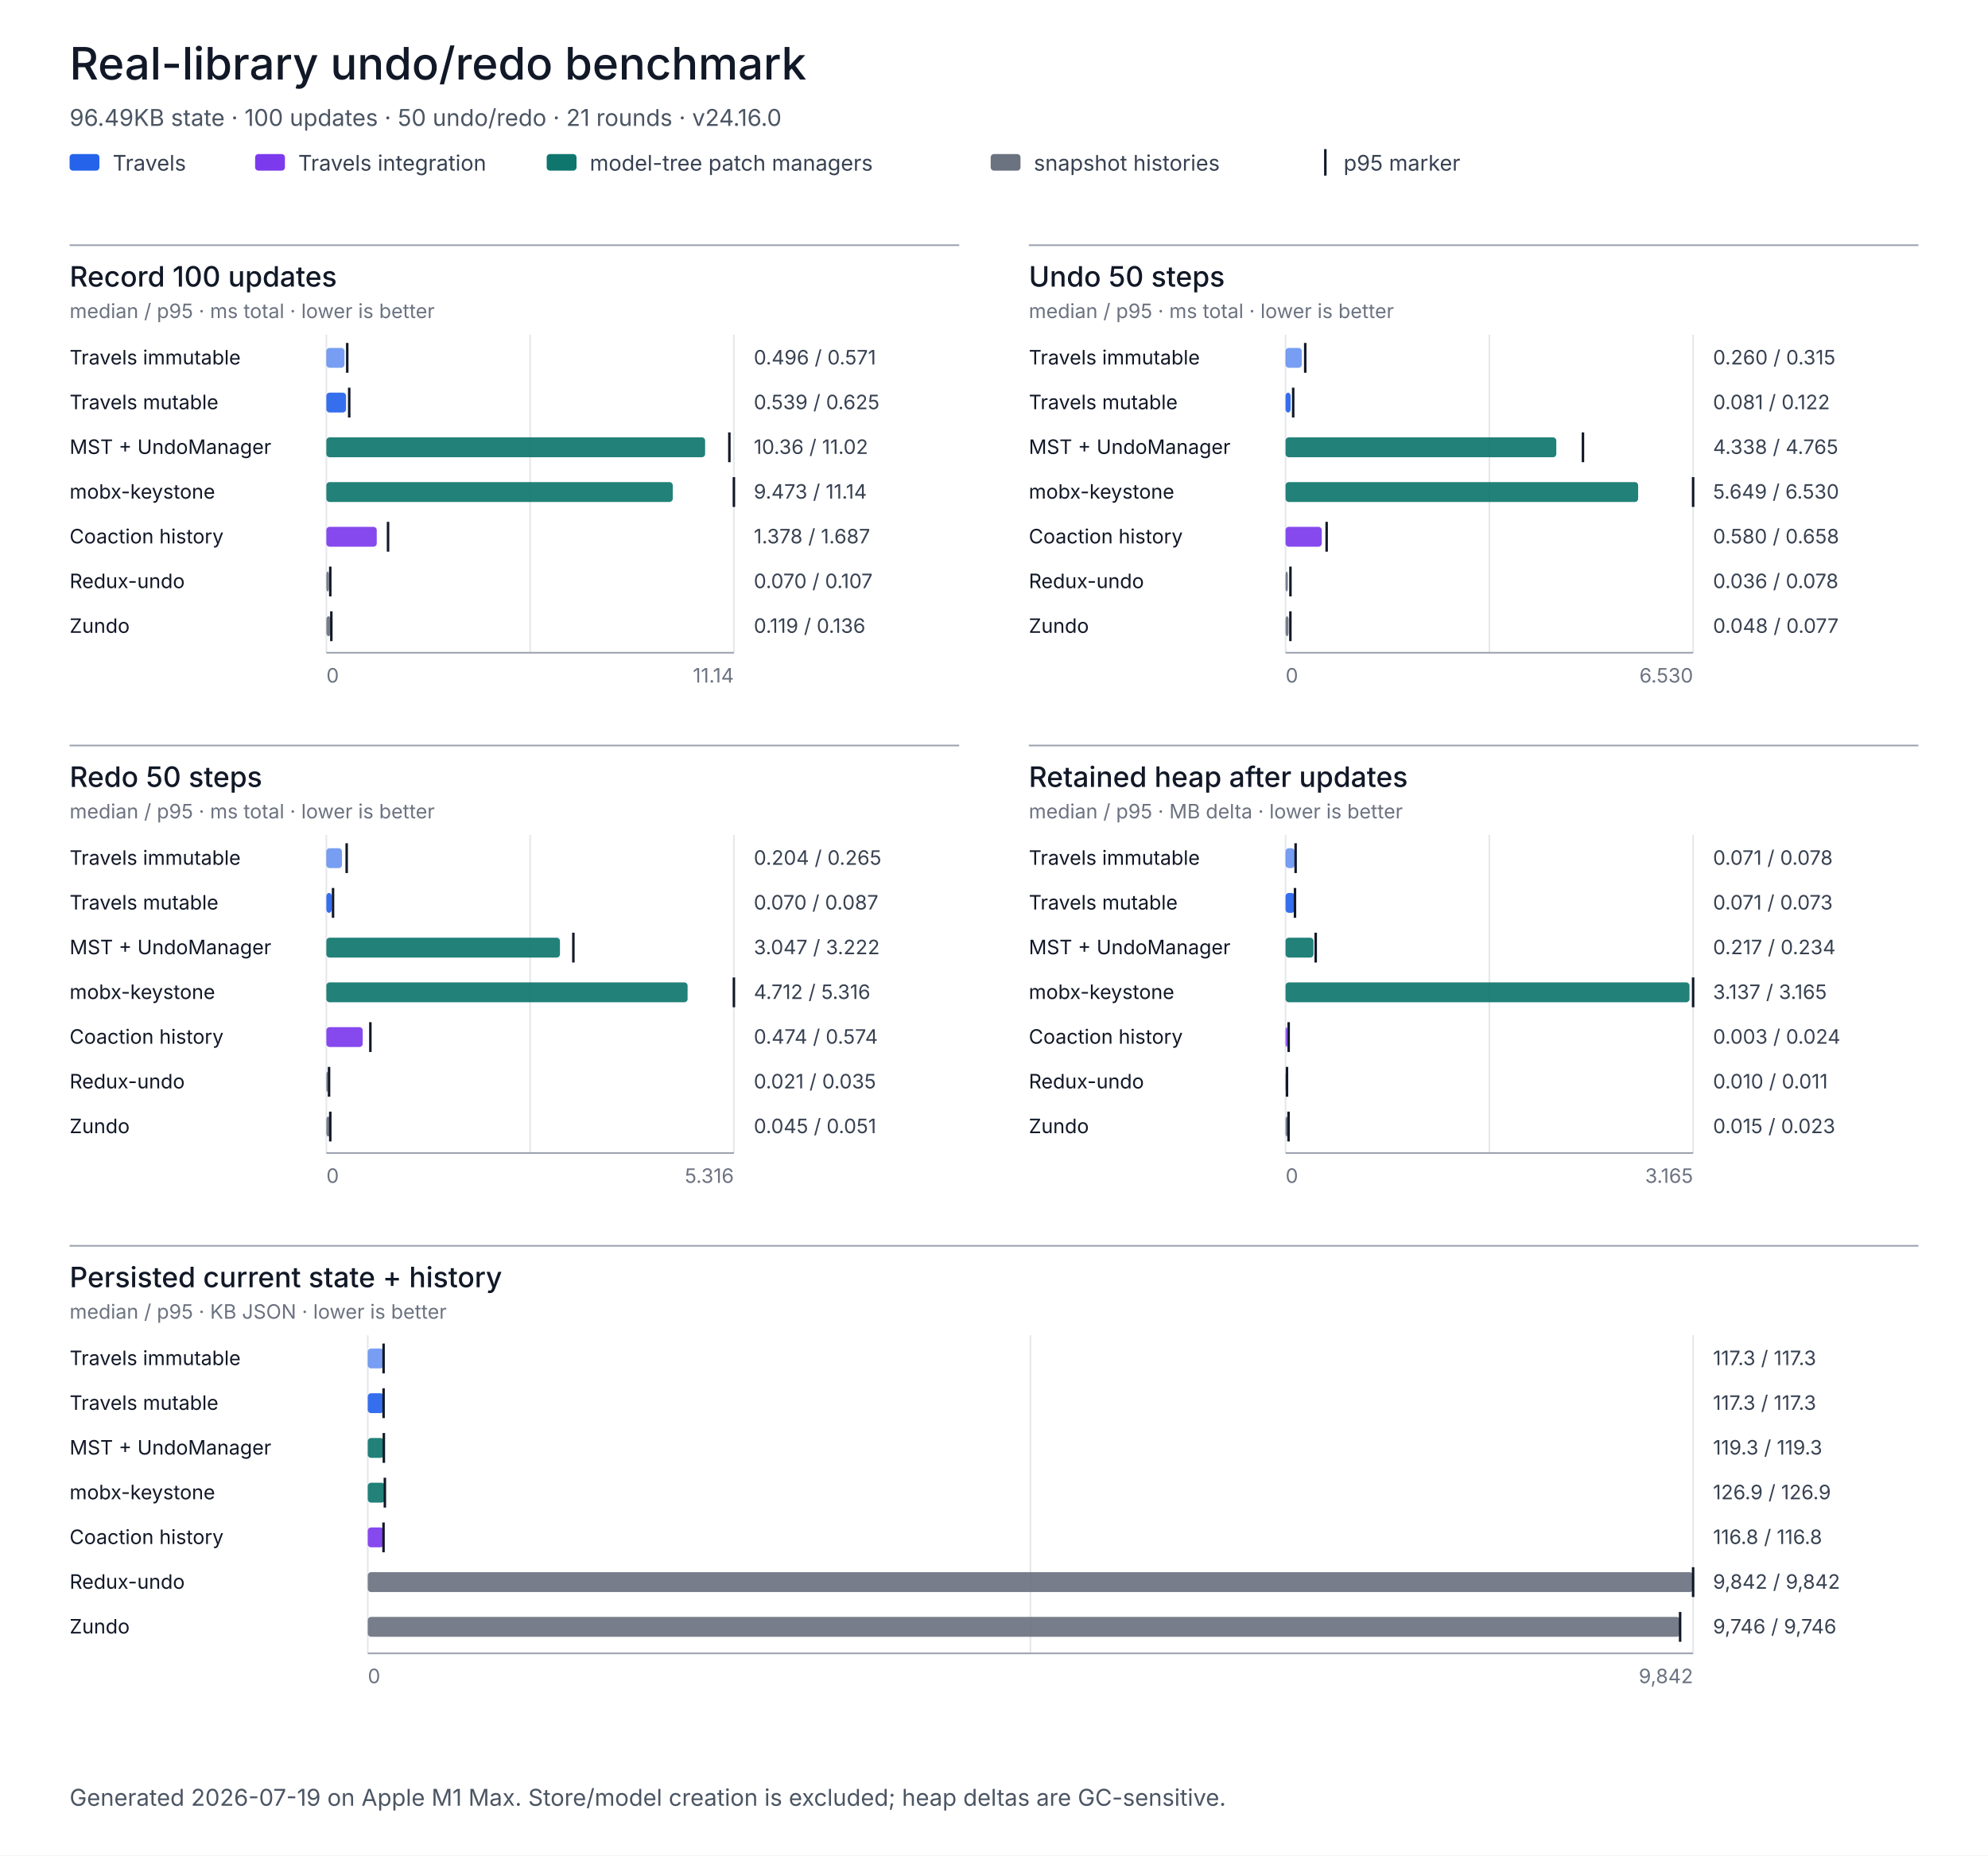
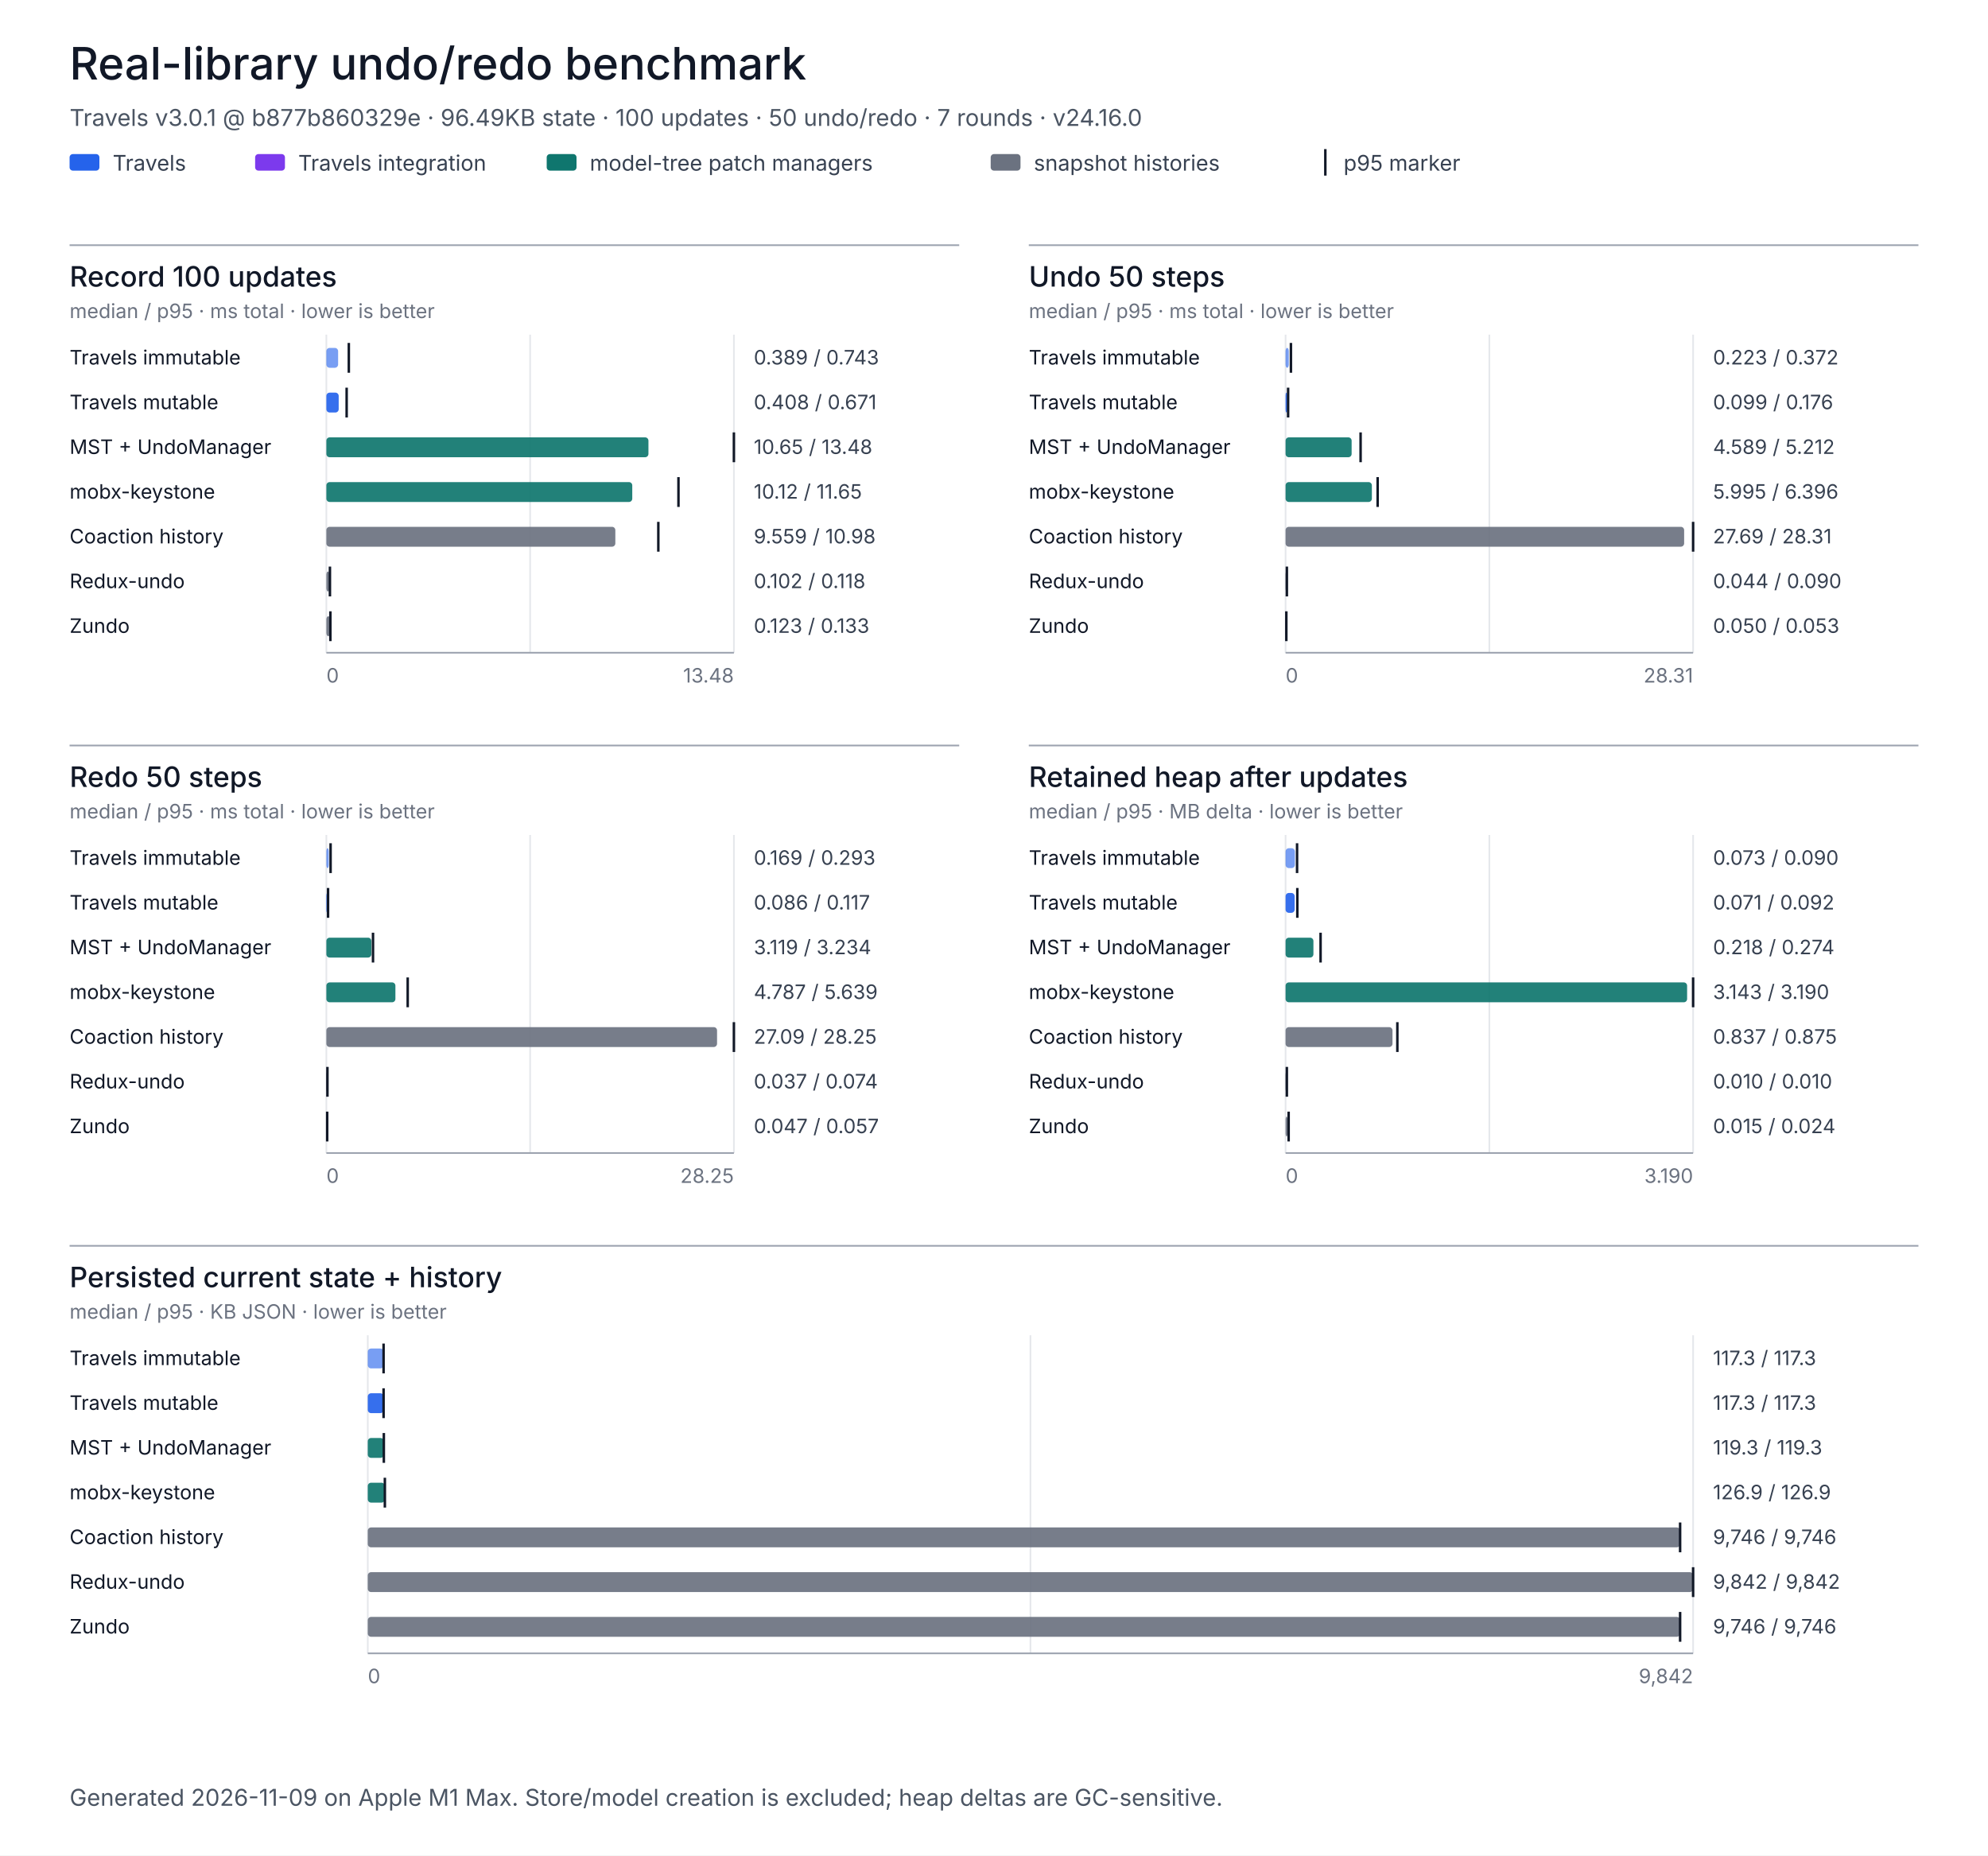
<svg xmlns="http://www.w3.org/2000/svg" width="1200" height="1120" viewBox="0 0 1200 1120" role="img" aria-labelledby="title description">
  <style>
    text { font-family: Inter, ui-sans-serif, system-ui, -apple-system, BlinkMacSystemFont, "Segoe UI", sans-serif; fill: #111827; }
    .title { font-size: 27px; font-weight: 500; }
    .subtitle { font-size: 14px; fill: #4b5563; }
    .legend { font-size: 13px; fill: #374151; }
    .panel-title { font-size: 17px; font-weight: 500; }
    .panel-note, .axis-label { font-size: 12px; fill: #6b7280; }
    .row-label, .value { font-size: 12px; }
    .value { font-variant-numeric: tabular-nums; fill: #374151; }
    .axis-label.end { text-anchor: end; }
    .section-line, .axis { stroke: #9ca3af; stroke-width: 1; }
    .grid { stroke: #e5e7eb; stroke-width: 1; }
    .p95 { stroke: #111827; stroke-width: 1.5; }
  </style>
  <rect width="1200" height="1120" fill="#ffffff" />
  <text class="title" x="42" y="48">Real-library undo/redo benchmark</text>
-   <text class="subtitle" x="42" y="76">96.49KB state · 100 updates · 50 undo/redo · 21 rounds · v24.16.0</text>
+   <text class="subtitle" x="42" y="76">Travels v3.0.1 @ b877b860329e · 96.49KB state · 100 updates · 50 undo/redo · 7 rounds · v24.16.0</text>
  <g transform="translate(42 103)">
    <rect x="0" y="-10" width="18" height="10" rx="2" fill="#2563eb" />
    <text class="legend" x="26" y="0">Travels</text>
    <rect x="112" y="-10" width="18" height="10" rx="2" fill="#7c3aed" />
    <text class="legend" x="138" y="0">Travels integration</text>
    <rect x="288" y="-10" width="18" height="10" rx="2" fill="#0f766e" />
    <text class="legend" x="314" y="0">model-tree patch managers</text>
    <rect x="556" y="-10" width="18" height="10" rx="2" fill="#6b7280" />
    <text class="legend" x="582" y="0">snapshot histories</text>
    <line class="p95" x1="758" y1="-13" x2="758" y2="3" />
    <text class="legend" x="769" y="0">p95 marker</text>
  </g>
  <g>
    <line class="section-line" x1="42" y1="148" x2="579" y2="148" />
    <text class="panel-title" x="42" y="173">Record 100 updates</text>
    <text class="panel-note" x="42" y="192">median / p95 · ms total · lower is better</text>
    <line class="grid" x1="197" y1="202" x2="197" y2="394" />
    <line class="grid" x1="320" y1="202" x2="320" y2="394" />
    <line class="grid" x1="443" y1="202" x2="443" y2="394" />
    <text class="row-label" x="42" y="220">Travels immutable</text>
-     <rect x="197" y="210" width="10.948" height="12" rx="2" fill="#2563eb" opacity="0.62" />
-     <line class="p95" x1="209.603" y1="207" x2="209.603" y2="225" />
-     <text class="value" x="455" y="220">0.496 / 0.571</text>
+     <rect x="197" y="210" width="7.098" height="12" rx="2" fill="#2563eb" opacity="0.62" />
+     <line class="p95" x1="210.558" y1="207" x2="210.558" y2="225" />
+     <text class="value" x="455" y="220">0.389 / 0.743</text>
    <text class="row-label" x="42" y="247">Travels mutable</text>
-     <rect x="197" y="237" width="11.897" height="12" rx="2" fill="#2563eb" opacity="0.92" />
-     <line class="p95" x1="210.795" y1="234" x2="210.795" y2="252" />
-     <text class="value" x="455" y="247">0.539 / 0.625</text>
+     <rect x="197" y="237" width="7.445" height="12" rx="2" fill="#2563eb" opacity="0.92" />
+     <line class="p95" x1="209.244" y1="234" x2="209.244" y2="252" />
+     <text class="value" x="455" y="247">0.408 / 0.671</text>
    <text class="row-label" x="42" y="274">MST + UndoManager</text>
-     <rect x="197" y="264" width="228.629" height="12" rx="2" fill="#0f766e" opacity="0.92" />
-     <line class="p95" x1="440.263" y1="261" x2="440.263" y2="279" />
-     <text class="value" x="455" y="274">10.36 / 11.02</text>
+     <rect x="197" y="264" width="194.413" height="12" rx="2" fill="#0f766e" opacity="0.92" />
+     <line class="p95" x1="443" y1="261" x2="443" y2="279" />
+     <text class="value" x="455" y="274">10.65 / 13.48</text>
    <text class="row-label" x="42" y="301">mobx-keystone</text>
-     <rect x="197" y="291" width="209.094" height="12" rx="2" fill="#0f766e" opacity="0.92" />
-     <line class="p95" x1="443" y1="288" x2="443" y2="306" />
-     <text class="value" x="455" y="301">9.473 / 11.14</text>
+     <rect x="197" y="291" width="184.651" height="12" rx="2" fill="#0f766e" opacity="0.92" />
+     <line class="p95" x1="409.533" y1="288" x2="409.533" y2="306" />
+     <text class="value" x="455" y="301">10.12 / 11.65</text>
    <text class="row-label" x="42" y="328">Coaction history</text>
-     <rect x="197" y="318" width="30.416" height="12" rx="2" fill="#7c3aed" opacity="0.92" />
-     <line class="p95" x1="234.237" y1="315" x2="234.237" y2="333" />
-     <text class="value" x="455" y="328">1.378 / 1.687</text>
+     <rect x="197" y="318" width="174.432" height="12" rx="2" fill="#6b7280" opacity="0.92" />
+     <line class="p95" x1="397.38" y1="315" x2="397.38" y2="333" />
+     <text class="value" x="455" y="328">9.559 / 10.98</text>
    <text class="row-label" x="42" y="355">Redux-undo</text>
-     <rect x="197" y="345" width="1.545" height="12" rx="2" fill="#6b7280" opacity="0.92" />
-     <line class="p95" x1="199.362" y1="342" x2="199.362" y2="360" />
-     <text class="value" x="455" y="355">0.070 / 0.107</text>
+     <rect x="197" y="345" width="1.861" height="12" rx="2" fill="#6b7280" opacity="0.92" />
+     <line class="p95" x1="199.153" y1="342" x2="199.153" y2="360" />
+     <text class="value" x="455" y="355">0.102 / 0.118</text>
    <text class="row-label" x="42" y="382">Zundo</text>
-     <rect x="197" y="372" width="2.627" height="12" rx="2" fill="#6b7280" opacity="0.92" />
-     <line class="p95" x1="200.002" y1="369" x2="200.002" y2="387" />
-     <text class="value" x="455" y="382">0.119 / 0.136</text>
+     <rect x="197" y="372" width="2.244" height="12" rx="2" fill="#6b7280" opacity="0.92" />
+     <line class="p95" x1="199.427" y1="369" x2="199.427" y2="387" />
+     <text class="value" x="455" y="382">0.123 / 0.133</text>
    <line class="axis" x1="197" y1="394" x2="443" y2="394" />
    <text class="axis-label" x="197" y="412">0</text>
-     <text class="axis-label end" x="443" y="412">11.14</text>
+     <text class="axis-label end" x="443" y="412">13.48</text>
  </g>
  <g>
    <line class="section-line" x1="621" y1="148" x2="1158" y2="148" />
    <text class="panel-title" x="621" y="173">Undo 50 steps</text>
    <text class="panel-note" x="621" y="192">median / p95 · ms total · lower is better</text>
    <line class="grid" x1="776" y1="202" x2="776" y2="394" />
    <line class="grid" x1="899" y1="202" x2="899" y2="394" />
    <line class="grid" x1="1022" y1="202" x2="1022" y2="394" />
    <text class="row-label" x="621" y="220">Travels immutable</text>
-     <rect x="776" y="210" width="9.795" height="12" rx="2" fill="#2563eb" opacity="0.62" />
-     <line class="p95" x1="787.867" y1="207" x2="787.867" y2="225" />
-     <text class="value" x="1034" y="220">0.260 / 0.315</text>
+     <rect x="776" y="210" width="1.938" height="12" rx="2" fill="#2563eb" opacity="0.62" />
+     <line class="p95" x1="779.232" y1="207" x2="779.232" y2="225" />
+     <text class="value" x="1034" y="220">0.223 / 0.372</text>
    <text class="row-label" x="621" y="247">Travels mutable</text>
-     <rect x="776" y="237" width="3.051" height="12" rx="2" fill="#2563eb" opacity="0.92" />
-     <line class="p95" x1="780.596" y1="234" x2="780.596" y2="252" />
-     <text class="value" x="1034" y="247">0.081 / 0.122</text>
+     <rect x="776" y="237" width="1" height="12" rx="2" fill="#2563eb" opacity="0.92" />
+     <line class="p95" x1="777.529" y1="234" x2="777.529" y2="252" />
+     <text class="value" x="1034" y="247">0.099 / 0.176</text>
    <text class="row-label" x="621" y="274">MST + UndoManager</text>
-     <rect x="776" y="264" width="163.422" height="12" rx="2" fill="#0f766e" opacity="0.92" />
-     <line class="p95" x1="955.508" y1="261" x2="955.508" y2="279" />
-     <text class="value" x="1034" y="274">4.338 / 4.765</text>
+     <rect x="776" y="264" width="39.875" height="12" rx="2" fill="#0f766e" opacity="0.92" />
+     <line class="p95" x1="821.288" y1="261" x2="821.288" y2="279" />
+     <text class="value" x="1034" y="274">4.589 / 5.212</text>
    <text class="row-label" x="621" y="301">mobx-keystone</text>
-     <rect x="776" y="291" width="212.811" height="12" rx="2" fill="#0f766e" opacity="0.92" />
-     <line class="p95" x1="1022" y1="288" x2="1022" y2="306" />
-     <text class="value" x="1034" y="301">5.649 / 6.530</text>
+     <rect x="776" y="291" width="52.092" height="12" rx="2" fill="#0f766e" opacity="0.92" />
+     <line class="p95" x1="831.576" y1="288" x2="831.576" y2="306" />
+     <text class="value" x="1034" y="301">5.995 / 6.396</text>
    <text class="row-label" x="621" y="328">Coaction history</text>
-     <rect x="776" y="318" width="21.85" height="12" rx="2" fill="#7c3aed" opacity="0.92" />
-     <line class="p95" x1="800.788" y1="315" x2="800.788" y2="333" />
-     <text class="value" x="1034" y="328">0.580 / 0.658</text>
+     <rect x="776" y="318" width="240.587" height="12" rx="2" fill="#6b7280" opacity="0.92" />
+     <line class="p95" x1="1022" y1="315" x2="1022" y2="333" />
+     <text class="value" x="1034" y="328">27.69 / 28.31</text>
    <text class="row-label" x="621" y="355">Redux-undo</text>
-     <rect x="776" y="345" width="1.356" height="12" rx="2" fill="#6b7280" opacity="0.92" />
-     <line class="p95" x1="778.938" y1="342" x2="778.938" y2="360" />
-     <text class="value" x="1034" y="355">0.036 / 0.078</text>
+     <rect x="776" y="345" width="1" height="12" rx="2" fill="#6b7280" opacity="0.92" />
+     <line class="p95" x1="776.782" y1="342" x2="776.782" y2="360" />
+     <text class="value" x="1034" y="355">0.044 / 0.090</text>
    <text class="row-label" x="621" y="382">Zundo</text>
-     <rect x="776" y="372" width="1.808" height="12" rx="2" fill="#6b7280" opacity="0.92" />
-     <line class="p95" x1="778.901" y1="369" x2="778.901" y2="387" />
-     <text class="value" x="1034" y="382">0.048 / 0.077</text>
+     <rect x="776" y="372" width="1" height="12" rx="2" fill="#6b7280" opacity="0.92" />
+     <line class="p95" x1="776.461" y1="369" x2="776.461" y2="387" />
+     <text class="value" x="1034" y="382">0.050 / 0.053</text>
    <line class="axis" x1="776" y1="394" x2="1022" y2="394" />
    <text class="axis-label" x="776" y="412">0</text>
-     <text class="axis-label end" x="1022" y="412">6.530</text>
+     <text class="axis-label end" x="1022" y="412">28.31</text>
  </g>
  <g>
    <line class="section-line" x1="42" y1="450" x2="579" y2="450" />
    <text class="panel-title" x="42" y="475">Redo 50 steps</text>
    <text class="panel-note" x="42" y="494">median / p95 · ms total · lower is better</text>
    <line class="grid" x1="197" y1="504" x2="197" y2="696" />
    <line class="grid" x1="320" y1="504" x2="320" y2="696" />
    <line class="grid" x1="443" y1="504" x2="443" y2="696" />
    <text class="row-label" x="42" y="522">Travels immutable</text>
-     <rect x="197" y="512" width="9.44" height="12" rx="2" fill="#2563eb" opacity="0.62" />
-     <line class="p95" x1="209.263" y1="509" x2="209.263" y2="527" />
-     <text class="value" x="455" y="522">0.204 / 0.265</text>
+     <rect x="197" y="512" width="1.471" height="12" rx="2" fill="#2563eb" opacity="0.62" />
+     <line class="p95" x1="199.551" y1="509" x2="199.551" y2="527" />
+     <text class="value" x="455" y="522">0.169 / 0.293</text>
    <text class="row-label" x="42" y="549">Travels mutable</text>
-     <rect x="197" y="539" width="3.239" height="12" rx="2" fill="#2563eb" opacity="0.92" />
-     <line class="p95" x1="201.026" y1="536" x2="201.026" y2="554" />
-     <text class="value" x="455" y="549">0.070 / 0.087</text>
+     <rect x="197" y="539" width="1" height="12" rx="2" fill="#2563eb" opacity="0.92" />
+     <line class="p95" x1="198.019" y1="536" x2="198.019" y2="554" />
+     <text class="value" x="455" y="549">0.086 / 0.117</text>
    <text class="row-label" x="42" y="576">MST + UndoManager</text>
-     <rect x="197" y="566" width="141.001" height="12" rx="2" fill="#0f766e" opacity="0.92" />
-     <line class="p95" x1="346.099" y1="563" x2="346.099" y2="581" />
-     <text class="value" x="455" y="576">3.047 / 3.222</text>
+     <rect x="197" y="566" width="27.156" height="12" rx="2" fill="#0f766e" opacity="0.92" />
+     <line class="p95" x1="225.158" y1="563" x2="225.158" y2="581" />
+     <text class="value" x="455" y="576">3.119 / 3.234</text>
    <text class="row-label" x="42" y="603">mobx-keystone</text>
-     <rect x="197" y="593" width="218.05" height="12" rx="2" fill="#0f766e" opacity="0.92" />
-     <line class="p95" x1="443" y1="590" x2="443" y2="608" />
-     <text class="value" x="455" y="603">4.712 / 5.316</text>
+     <rect x="197" y="593" width="41.679" height="12" rx="2" fill="#0f766e" opacity="0.92" />
+     <line class="p95" x1="246.097" y1="590" x2="246.097" y2="608" />
+     <text class="value" x="455" y="603">4.787 / 5.639</text>
    <text class="row-label" x="42" y="630">Coaction history</text>
-     <rect x="197" y="620" width="21.935" height="12" rx="2" fill="#7c3aed" opacity="0.92" />
-     <line class="p95" x1="223.562" y1="617" x2="223.562" y2="635" />
-     <text class="value" x="455" y="630">0.474 / 0.574</text>
+     <rect x="197" y="620" width="235.831" height="12" rx="2" fill="#6b7280" opacity="0.92" />
+     <line class="p95" x1="443" y1="617" x2="443" y2="635" />
+     <text class="value" x="455" y="630">27.09 / 28.25</text>
    <text class="row-label" x="42" y="657">Redux-undo</text>
    <rect x="197" y="647" width="1" height="12" rx="2" fill="#6b7280" opacity="0.92" />
-     <line class="p95" x1="198.62" y1="644" x2="198.62" y2="662" />
-     <text class="value" x="455" y="657">0.021 / 0.035</text>
+     <line class="p95" x1="197.644" y1="644" x2="197.644" y2="662" />
+     <text class="value" x="455" y="657">0.037 / 0.074</text>
    <text class="row-label" x="42" y="684">Zundo</text>
-     <rect x="197" y="674" width="2.082" height="12" rx="2" fill="#6b7280" opacity="0.92" />
-     <line class="p95" x1="199.36" y1="671" x2="199.36" y2="689" />
-     <text class="value" x="455" y="684">0.045 / 0.051</text>
+     <rect x="197" y="674" width="1" height="12" rx="2" fill="#6b7280" opacity="0.92" />
+     <line class="p95" x1="197.496" y1="671" x2="197.496" y2="689" />
+     <text class="value" x="455" y="684">0.047 / 0.057</text>
    <line class="axis" x1="197" y1="696" x2="443" y2="696" />
    <text class="axis-label" x="197" y="714">0</text>
-     <text class="axis-label end" x="443" y="714">5.316</text>
+     <text class="axis-label end" x="443" y="714">28.25</text>
  </g>
  <g>
    <line class="section-line" x1="621" y1="450" x2="1158" y2="450" />
    <text class="panel-title" x="621" y="475">Retained heap after updates</text>
    <text class="panel-note" x="621" y="494">median / p95 · MB delta · lower is better</text>
    <line class="grid" x1="776" y1="504" x2="776" y2="696" />
    <line class="grid" x1="899" y1="504" x2="899" y2="696" />
    <line class="grid" x1="1022" y1="504" x2="1022" y2="696" />
    <text class="row-label" x="621" y="522">Travels immutable</text>
-     <rect x="776" y="512" width="5.518" height="12" rx="2" fill="#2563eb" opacity="0.62" />
-     <line class="p95" x1="782.063" y1="509" x2="782.063" y2="527" />
-     <text class="value" x="1034" y="522">0.071 / 0.078</text>
+     <rect x="776" y="512" width="5.629" height="12" rx="2" fill="#2563eb" opacity="0.62" />
+     <line class="p95" x1="782.94" y1="509" x2="782.94" y2="527" />
+     <text class="value" x="1034" y="522">0.073 / 0.090</text>
    <text class="row-label" x="621" y="549">Travels mutable</text>
-     <rect x="776" y="539" width="5.518" height="12" rx="2" fill="#2563eb" opacity="0.92" />
-     <line class="p95" x1="781.674" y1="536" x2="781.674" y2="554" />
-     <text class="value" x="1034" y="549">0.071 / 0.073</text>
+     <rect x="776" y="539" width="5.475" height="12" rx="2" fill="#2563eb" opacity="0.92" />
+     <line class="p95" x1="783.095" y1="536" x2="783.095" y2="554" />
+     <text class="value" x="1034" y="549">0.071 / 0.092</text>
    <text class="row-label" x="621" y="576">MST + UndoManager</text>
-     <rect x="776" y="566" width="16.866" height="12" rx="2" fill="#0f766e" opacity="0.92" />
-     <line class="p95" x1="794.188" y1="563" x2="794.188" y2="581" />
-     <text class="value" x="1034" y="576">0.217 / 0.234</text>
+     <rect x="776" y="566" width="16.811" height="12" rx="2" fill="#0f766e" opacity="0.92" />
+     <line class="p95" x1="797.13" y1="563" x2="797.13" y2="581" />
+     <text class="value" x="1034" y="576">0.218 / 0.274</text>
    <text class="row-label" x="621" y="603">mobx-keystone</text>
-     <rect x="776" y="593" width="243.824" height="12" rx="2" fill="#0f766e" opacity="0.92" />
+     <rect x="776" y="593" width="242.376" height="12" rx="2" fill="#0f766e" opacity="0.92" />
    <line class="p95" x1="1022" y1="590" x2="1022" y2="608" />
-     <text class="value" x="1034" y="603">3.137 / 3.165</text>
+     <text class="value" x="1034" y="603">3.143 / 3.190</text>
    <text class="row-label" x="621" y="630">Coaction history</text>
-     <rect x="776" y="620" width="1" height="12" rx="2" fill="#7c3aed" opacity="0.92" />
-     <line class="p95" x1="777.865" y1="617" x2="777.865" y2="635" />
-     <text class="value" x="1034" y="630">0.003 / 0.024</text>
+     <rect x="776" y="620" width="64.546" height="12" rx="2" fill="#6b7280" opacity="0.92" />
+     <line class="p95" x1="843.476" y1="617" x2="843.476" y2="635" />
+     <text class="value" x="1034" y="630">0.837 / 0.875</text>
    <text class="row-label" x="621" y="657">Redux-undo</text>
    <rect x="776" y="647" width="1" height="12" rx="2" fill="#6b7280" opacity="0.92" />
-     <line class="p95" x1="776.855" y1="644" x2="776.855" y2="662" />
-     <text class="value" x="1034" y="657">0.010 / 0.011</text>
+     <line class="p95" x1="776.771" y1="644" x2="776.771" y2="662" />
+     <text class="value" x="1034" y="657">0.010 / 0.010</text>
    <text class="row-label" x="621" y="684">Zundo</text>
-     <rect x="776" y="674" width="1.166" height="12" rx="2" fill="#6b7280" opacity="0.92" />
-     <line class="p95" x1="777.788" y1="671" x2="777.788" y2="689" />
-     <text class="value" x="1034" y="684">0.015 / 0.023</text>
+     <rect x="776" y="674" width="1.157" height="12" rx="2" fill="#6b7280" opacity="0.92" />
+     <line class="p95" x1="777.851" y1="671" x2="777.851" y2="689" />
+     <text class="value" x="1034" y="684">0.015 / 0.024</text>
    <line class="axis" x1="776" y1="696" x2="1022" y2="696" />
    <text class="axis-label" x="776" y="714">0</text>
-     <text class="axis-label end" x="1022" y="714">3.165</text>
+     <text class="axis-label end" x="1022" y="714">3.190</text>
  </g>
  <g>
    <line class="section-line" x1="42" y1="752" x2="1158" y2="752" />
    <text class="panel-title" x="42" y="777">Persisted current state + history</text>
    <text class="panel-note" x="42" y="796">median / p95 · KB JSON · lower is better</text>
    <line class="grid" x1="222" y1="806" x2="222" y2="998" />
    <line class="grid" x1="622" y1="806" x2="622" y2="998" />
    <line class="grid" x1="1022" y1="806" x2="1022" y2="998" />
    <text class="row-label" x="42" y="824">Travels immutable</text>
    <rect x="222" y="814" width="9.538" height="12" rx="2" fill="#2563eb" opacity="0.62" />
    <line class="p95" x1="231.538" y1="811" x2="231.538" y2="829" />
    <text class="value" x="1034" y="824">117.3 / 117.3</text>
    <text class="row-label" x="42" y="851">Travels mutable</text>
    <rect x="222" y="841" width="9.538" height="12" rx="2" fill="#2563eb" opacity="0.92" />
    <line class="p95" x1="231.538" y1="838" x2="231.538" y2="856" />
    <text class="value" x="1034" y="851">117.3 / 117.3</text>
    <text class="row-label" x="42" y="878">MST + UndoManager</text>
    <rect x="222" y="868" width="9.693" height="12" rx="2" fill="#0f766e" opacity="0.92" />
    <line class="p95" x1="231.693" y1="865" x2="231.693" y2="883" />
    <text class="value" x="1034" y="878">119.3 / 119.3</text>
    <text class="row-label" x="42" y="905">mobx-keystone</text>
    <rect x="222" y="895" width="10.311" height="12" rx="2" fill="#0f766e" opacity="0.92" />
    <line class="p95" x1="232.311" y1="892" x2="232.311" y2="910" />
    <text class="value" x="1034" y="905">126.9 / 126.9</text>
    <text class="row-label" x="42" y="932">Coaction history</text>
-     <rect x="222" y="922" width="9.496" height="12" rx="2" fill="#7c3aed" opacity="0.92" />
-     <line class="p95" x1="231.496" y1="919" x2="231.496" y2="937" />
-     <text class="value" x="1034" y="932">116.8 / 116.8</text>
+     <rect x="222" y="922" width="792.152" height="12" rx="2" fill="#6b7280" opacity="0.92" />
+     <line class="p95" x1="1014.152" y1="919" x2="1014.152" y2="937" />
+     <text class="value" x="1034" y="932">9,746 / 9,746</text>
    <text class="row-label" x="42" y="959">Redux-undo</text>
    <rect x="222" y="949" width="800" height="12" rx="2" fill="#6b7280" opacity="0.92" />
    <line class="p95" x1="1022" y1="946" x2="1022" y2="964" />
    <text class="value" x="1034" y="959">9,842 / 9,842</text>
    <text class="row-label" x="42" y="986">Zundo</text>
    <rect x="222" y="976" width="792.152" height="12" rx="2" fill="#6b7280" opacity="0.92" />
    <line class="p95" x1="1014.152" y1="973" x2="1014.152" y2="991" />
    <text class="value" x="1034" y="986">9,746 / 9,746</text>
    <line class="axis" x1="222" y1="998" x2="1022" y2="998" />
    <text class="axis-label" x="222" y="1016">0</text>
    <text class="axis-label end" x="1022" y="1016">9,842</text>
  </g>
-   <text class="subtitle" x="42" y="1090">Generated 2026-07-19 on Apple M1 Max. Store/model creation is excluded; heap deltas are GC-sensitive.</text>
+   <text class="subtitle" x="42" y="1090">Generated 2026-11-09 on Apple M1 Max. Store/model creation is excluded; heap deltas are GC-sensitive.</text>
</svg>
